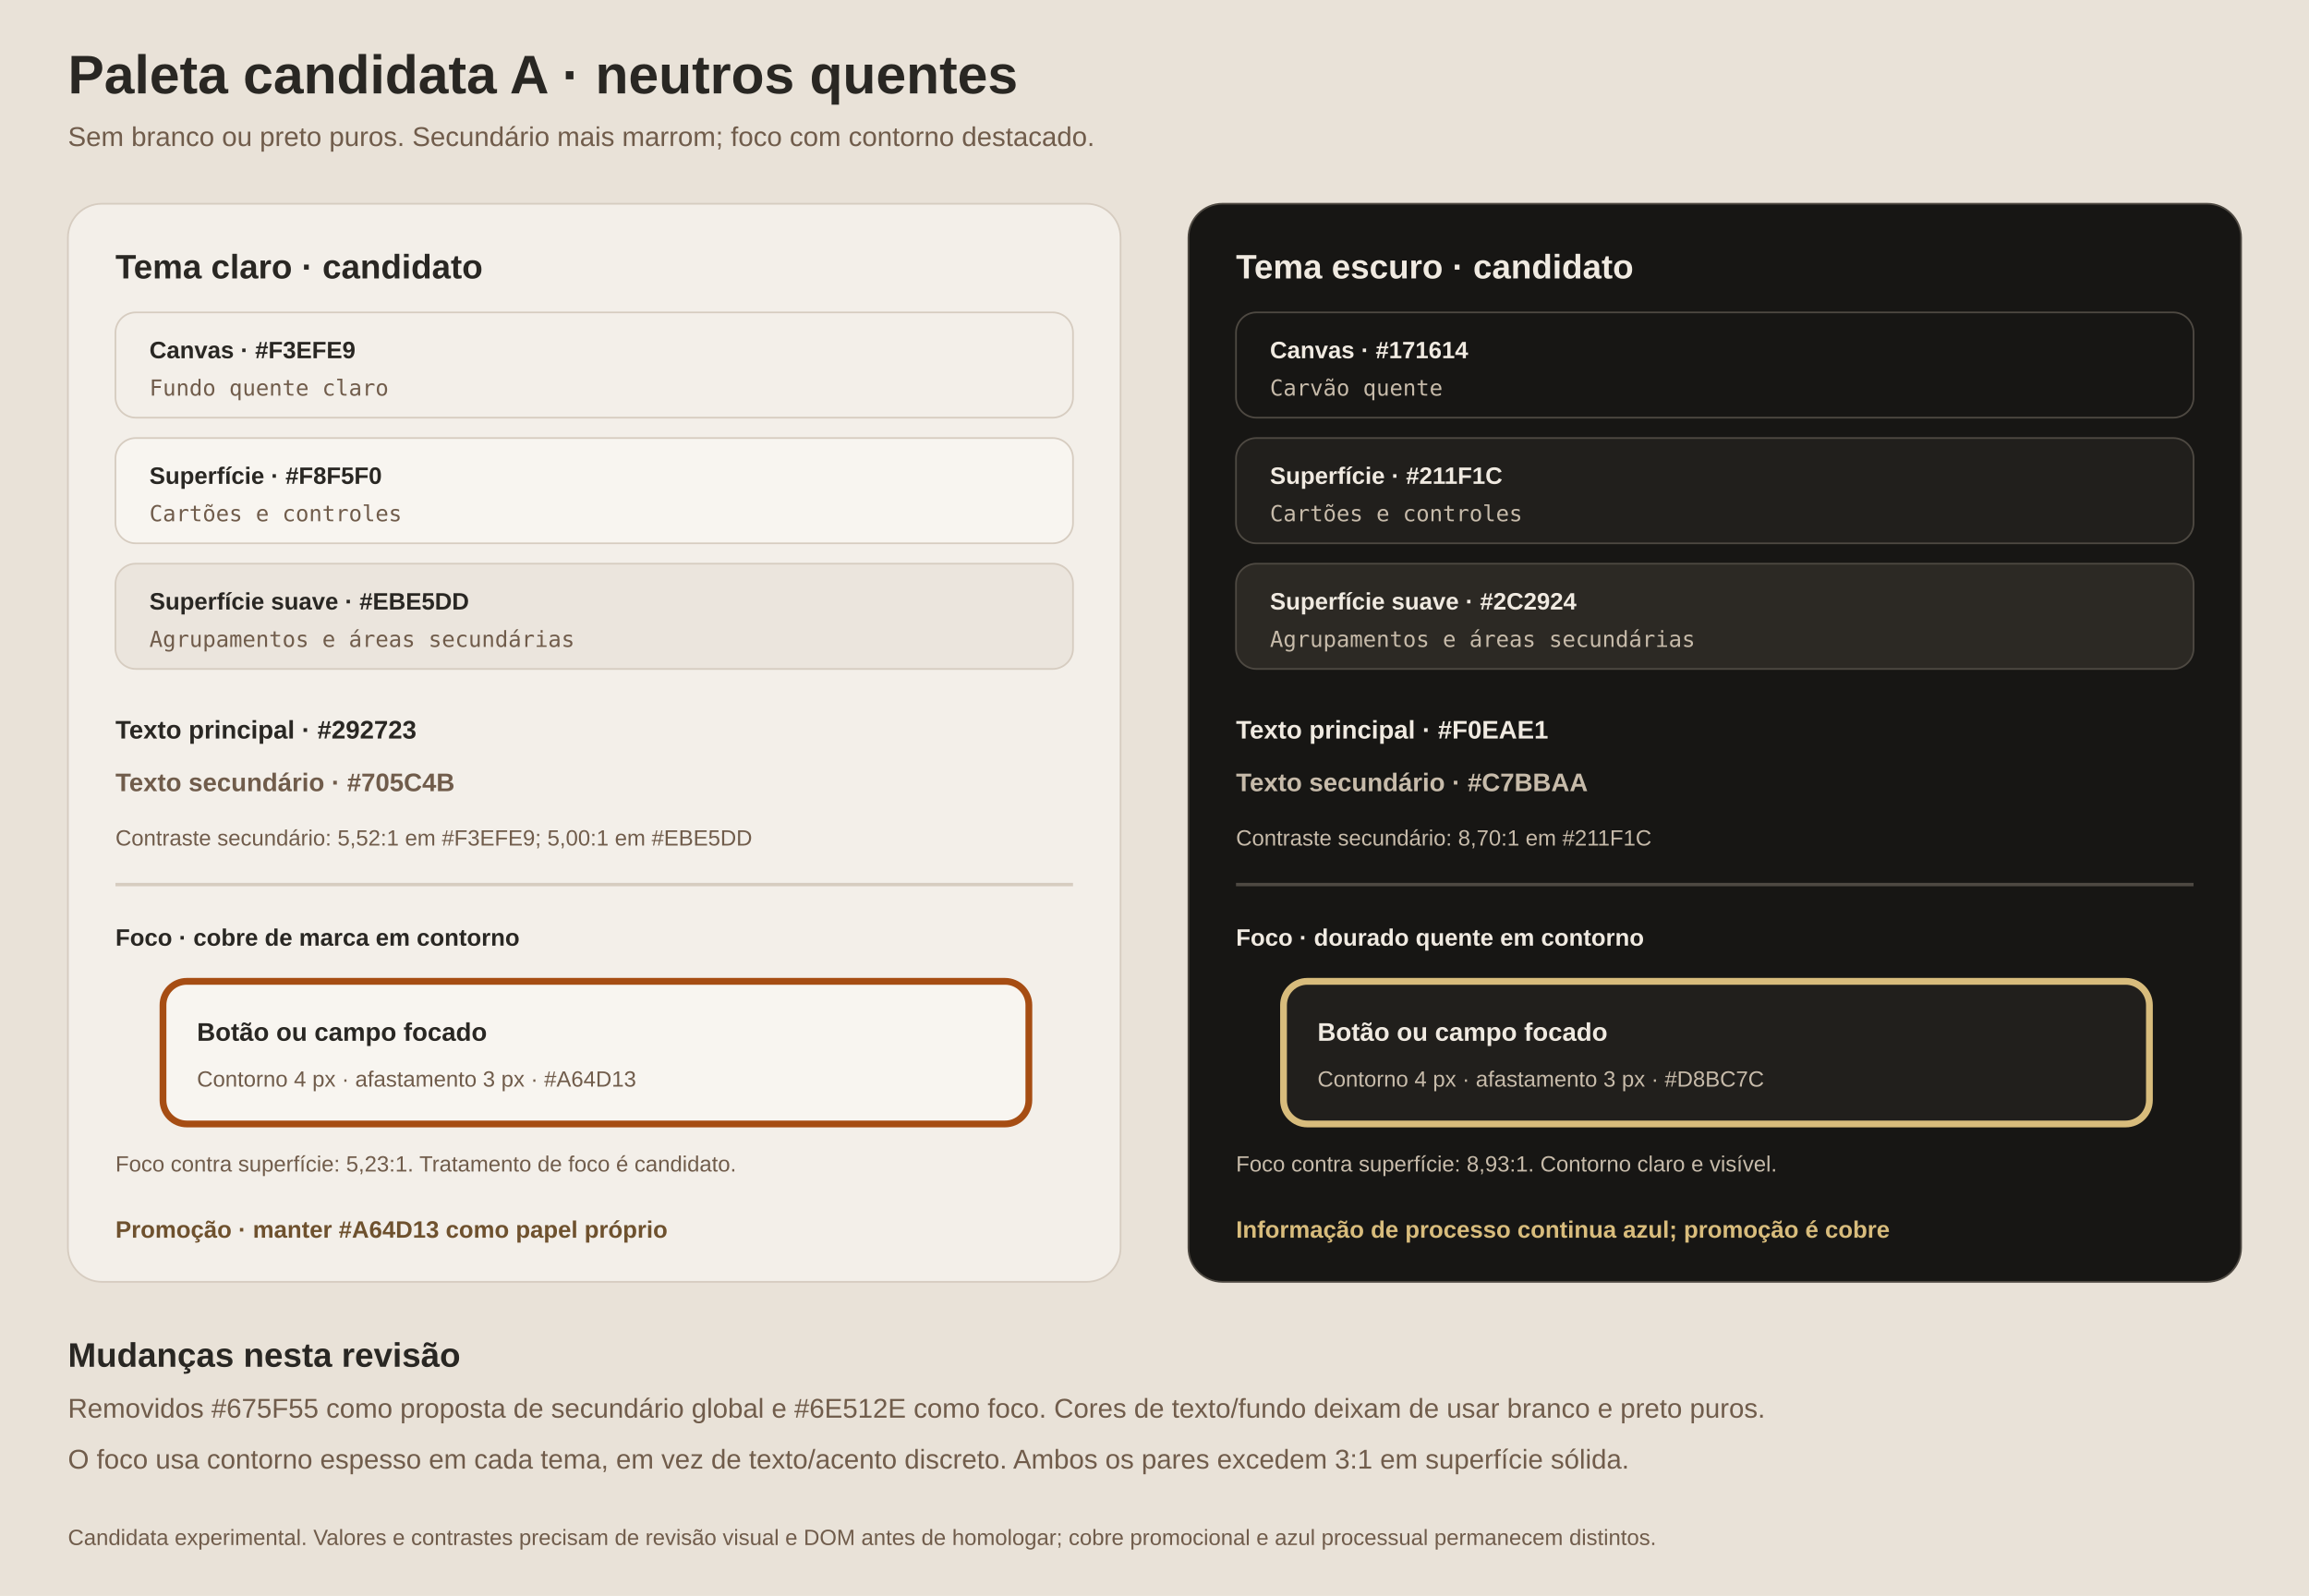
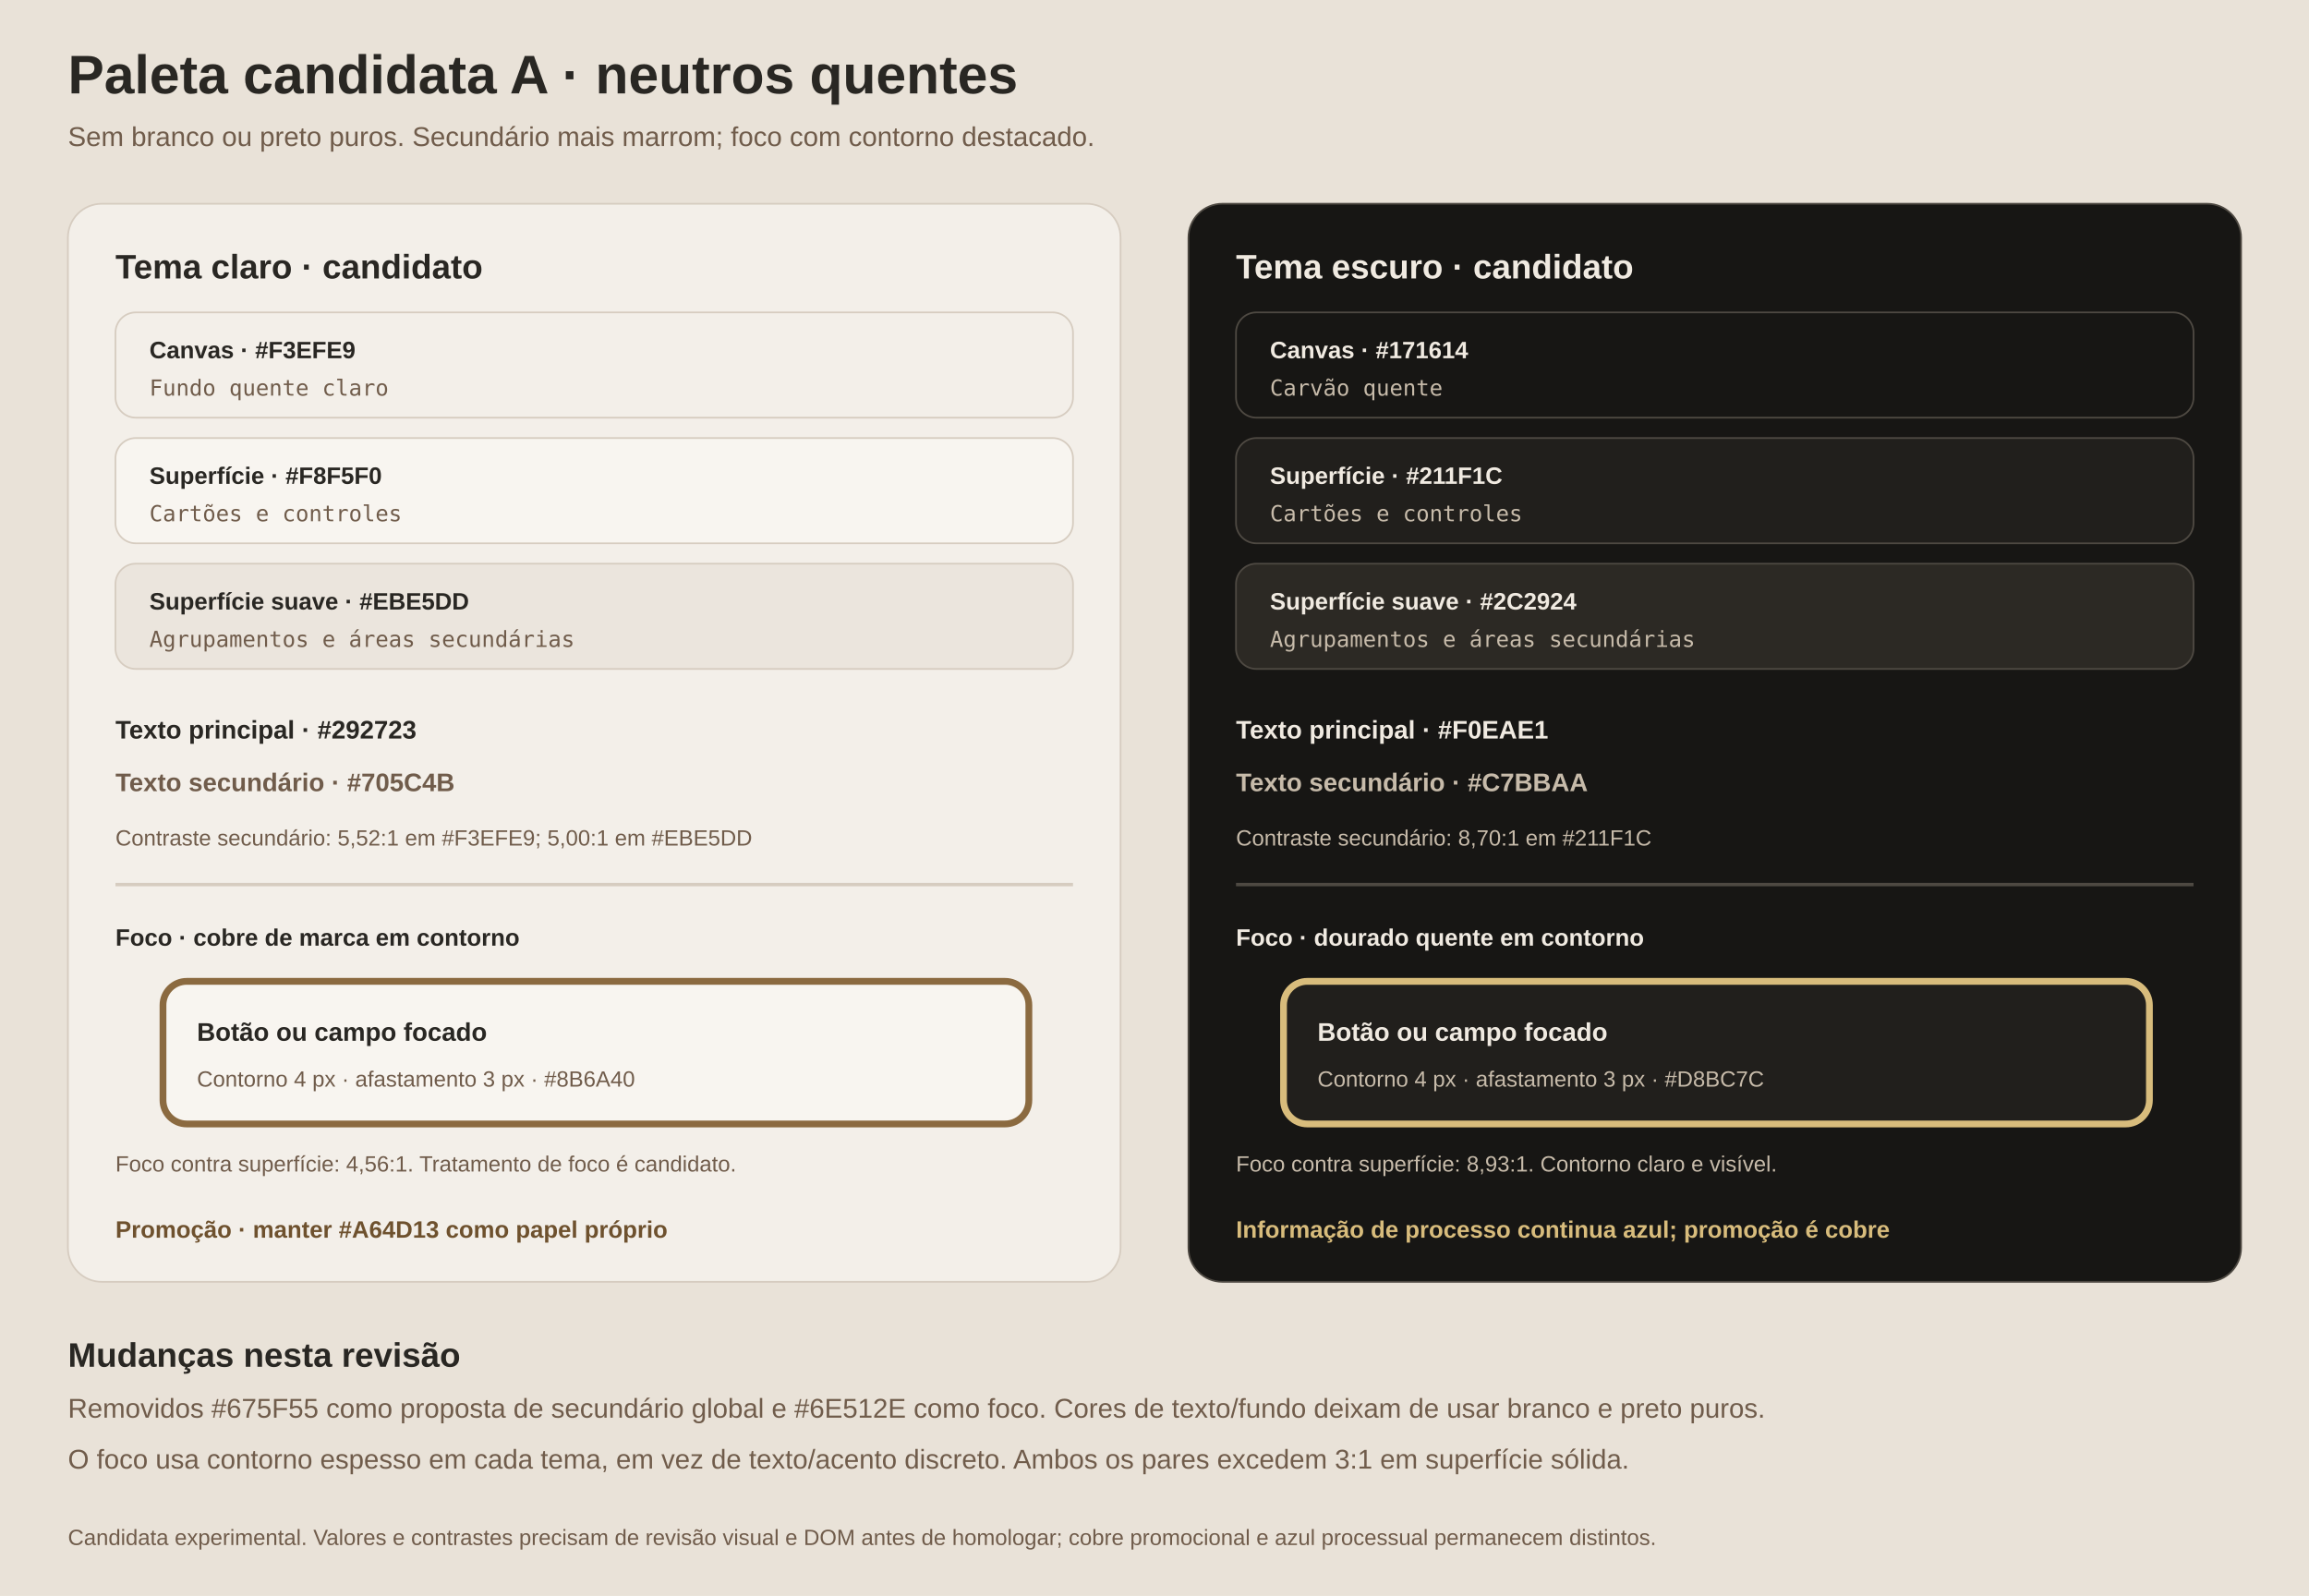
<svg xmlns="http://www.w3.org/2000/svg" width="1360" height="940" viewBox="0 0 1360 940">
  <defs>
    <style>text{font-family:Arial,Helvetica,sans-serif}.title{font-size:32px;font-weight:700}.sub{font-size:16px}.head{font-size:20px;font-weight:700}.role{font-size:14px;font-weight:700}.hex{font-size:13px;font-family:monospace}.sample{font-size:15px;font-weight:700}.note{font-size:13px}</style>
  </defs>
  <rect width="1360" height="940" fill="#e9e2d8" />
  <text x="40" y="55" class="title" fill="#292723">Paleta candidata A · neutros quentes</text>
  <text x="40" y="86" class="sub" fill="#705c4b">Sem branco ou preto puros. Secundário mais marrom; foco com contorno destacado.</text>
  <g transform="translate(40 120)">
    <rect width="620" height="635" rx="20" fill="#f3efe9" stroke="#d6ccc0" />
    <text x="28" y="44" class="head" fill="#292723">Tema claro · candidato</text>
    <rect x="28" y="64" width="564" height="62" rx="12" fill="#f3efe9" stroke="#d6ccc0" />
    <text x="48" y="91" class="role" fill="#292723">Canvas · #F3EFE9</text>
    <text x="48" y="113" class="hex" fill="#705c4b">Fundo quente claro</text>
    <rect x="28" y="138" width="564" height="62" rx="12" fill="#f8f5f0" stroke="#d6ccc0" />
    <text x="48" y="165" class="role" fill="#292723">Superfície · #F8F5F0</text>
    <text x="48" y="187" class="hex" fill="#705c4b">Cartões e controles</text>
    <rect x="28" y="212" width="564" height="62" rx="12" fill="#ebe5dd" stroke="#d6ccc0" />
    <text x="48" y="239" class="role" fill="#292723">Superfície suave · #EBE5DD</text>
    <text x="48" y="261" class="hex" fill="#705c4b">Agrupamentos e áreas secundárias</text>
    <text x="28" y="315" class="sample" fill="#292723">Texto principal · #292723</text>
    <text x="28" y="346" class="sample" fill="#705c4b">Texto secundário · #705C4B</text>
    <text x="28" y="378" class="note" fill="#705c4b">Contraste secundário: 5,52:1 em #F3EFE9; 5,00:1 em #EBE5DD</text>
    <rect x="28" y="400" width="564" height="2" fill="#d6ccc0" />
    <text x="28" y="437" class="role" fill="#292723">Foco · cobre de marca em contorno</text>
-     <rect x="56" y="458" width="510" height="84" rx="14" fill="#f8f5f0" stroke="#a64d13" stroke-width="4" />
+     <rect x="56" y="458" width="510" height="84" rx="14" fill="#f8f5f0" stroke="#8b6a40" stroke-width="4" />
    <text x="76" y="493" class="sample" fill="#292723">Botão ou campo focado</text>
-     <text x="76" y="520" class="note" fill="#705c4b">Contorno 4 px · afastamento 3 px · #A64D13</text>
-     <text x="28" y="570" class="note" fill="#705c4b">Foco contra superfície: 5,23:1. Tratamento de foco é candidato.</text>
+     <text x="76" y="520" class="note" fill="#705c4b">Contorno 4 px · afastamento 3 px ·  #8B6A40</text>
+     <text x="28" y="570" class="note" fill="#705c4b">Foco contra superfície: 4,56:1. Tratamento de foco é candidato.</text>
    <text x="28" y="609" class="role" fill="#6e512e">Promoção · manter #A64D13 como papel próprio</text>
  </g>
  <g transform="translate(700 120)">
    <rect width="620" height="635" rx="20" fill="#171614" stroke="#4e4942" />
    <text x="28" y="44" class="head" fill="#f0eae1">Tema escuro · candidato</text>
    <rect x="28" y="64" width="564" height="62" rx="12" fill="#171614" stroke="#4e4942" />
    <text x="48" y="91" class="role" fill="#f0eae1">Canvas · #171614</text>
    <text x="48" y="113" class="hex" fill="#c7bbaa">Carvão quente</text>
    <rect x="28" y="138" width="564" height="62" rx="12" fill="#211f1c" stroke="#4e4942" />
    <text x="48" y="165" class="role" fill="#f0eae1">Superfície · #211F1C</text>
    <text x="48" y="187" class="hex" fill="#c7bbaa">Cartões e controles</text>
    <rect x="28" y="212" width="564" height="62" rx="12" fill="#2c2924" stroke="#4e4942" />
    <text x="48" y="239" class="role" fill="#f0eae1">Superfície suave · #2C2924</text>
    <text x="48" y="261" class="hex" fill="#c7bbaa">Agrupamentos e áreas secundárias</text>
    <text x="28" y="315" class="sample" fill="#f0eae1">Texto principal · #F0EAE1</text>
    <text x="28" y="346" class="sample" fill="#c7bbaa">Texto secundário · #C7BBAA</text>
    <text x="28" y="378" class="note" fill="#c7bbaa">Contraste secundário: 8,70:1 em #211F1C</text>
    <rect x="28" y="400" width="564" height="2" fill="#4e4942" />
    <text x="28" y="437" class="role" fill="#f0eae1">Foco · dourado quente em contorno</text>
    <rect x="56" y="458" width="510" height="84" rx="14" fill="#211f1c" stroke="#d8bc7c" stroke-width="4" />
    <text x="76" y="493" class="sample" fill="#f0eae1">Botão ou campo focado</text>
    <text x="76" y="520" class="note" fill="#c7bbaa">Contorno 4 px · afastamento 3 px · #D8BC7C</text>
    <text x="28" y="570" class="note" fill="#c7bbaa">Foco contra superfície: 8,93:1. Contorno claro e visível.</text>
    <text x="28" y="609" class="role" fill="#d8bc7c">Informação de processo continua azul; promoção é cobre</text>
  </g>
  <text x="40" y="805" class="head" fill="#292723">Mudanças nesta revisão</text>
  <text x="40" y="835" class="sub" fill="#705c4b">Removidos #675F55 como proposta de secundário global e #6E512E como foco. Cores de texto/fundo deixam de usar branco e preto puros.</text>
  <text x="40" y="865" class="sub" fill="#705c4b">O foco usa contorno espesso em cada tema, em vez de texto/acento discreto. Ambos os pares excedem 3:1 em superfície sólida.</text>
  <text x="40" y="910" class="note" fill="#705c4b">Candidata experimental. Valores e contrastes precisam de revisão visual e DOM antes de homologar; cobre promocional e azul processual permanecem distintos.</text>
</svg>
